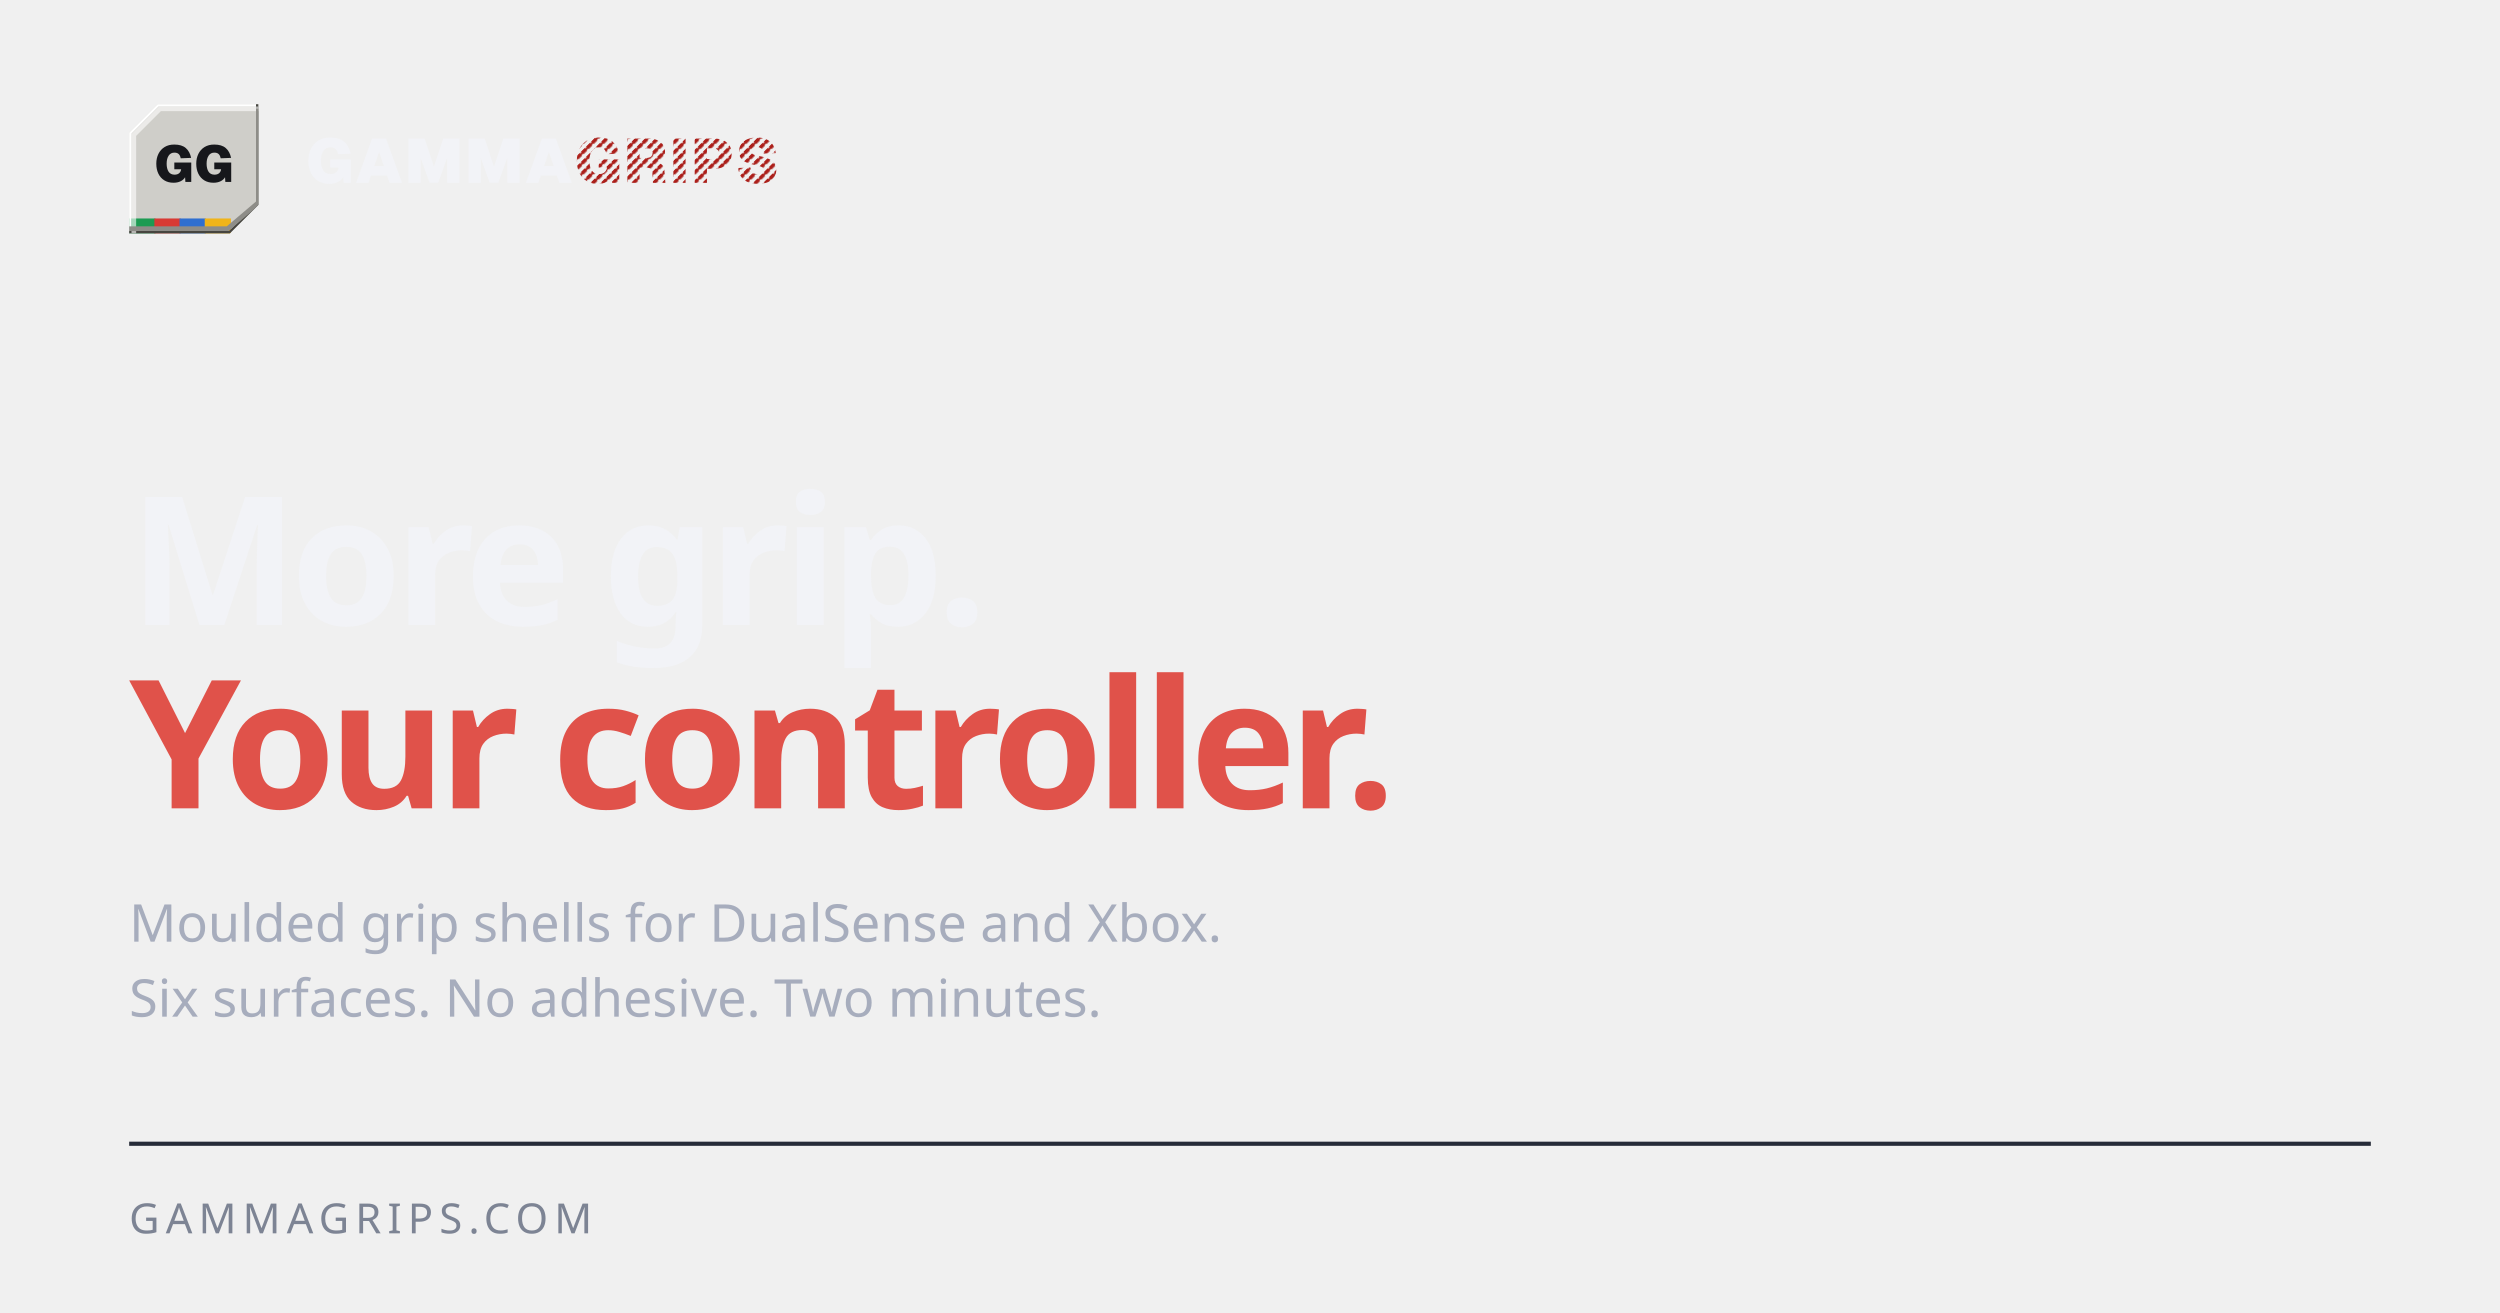
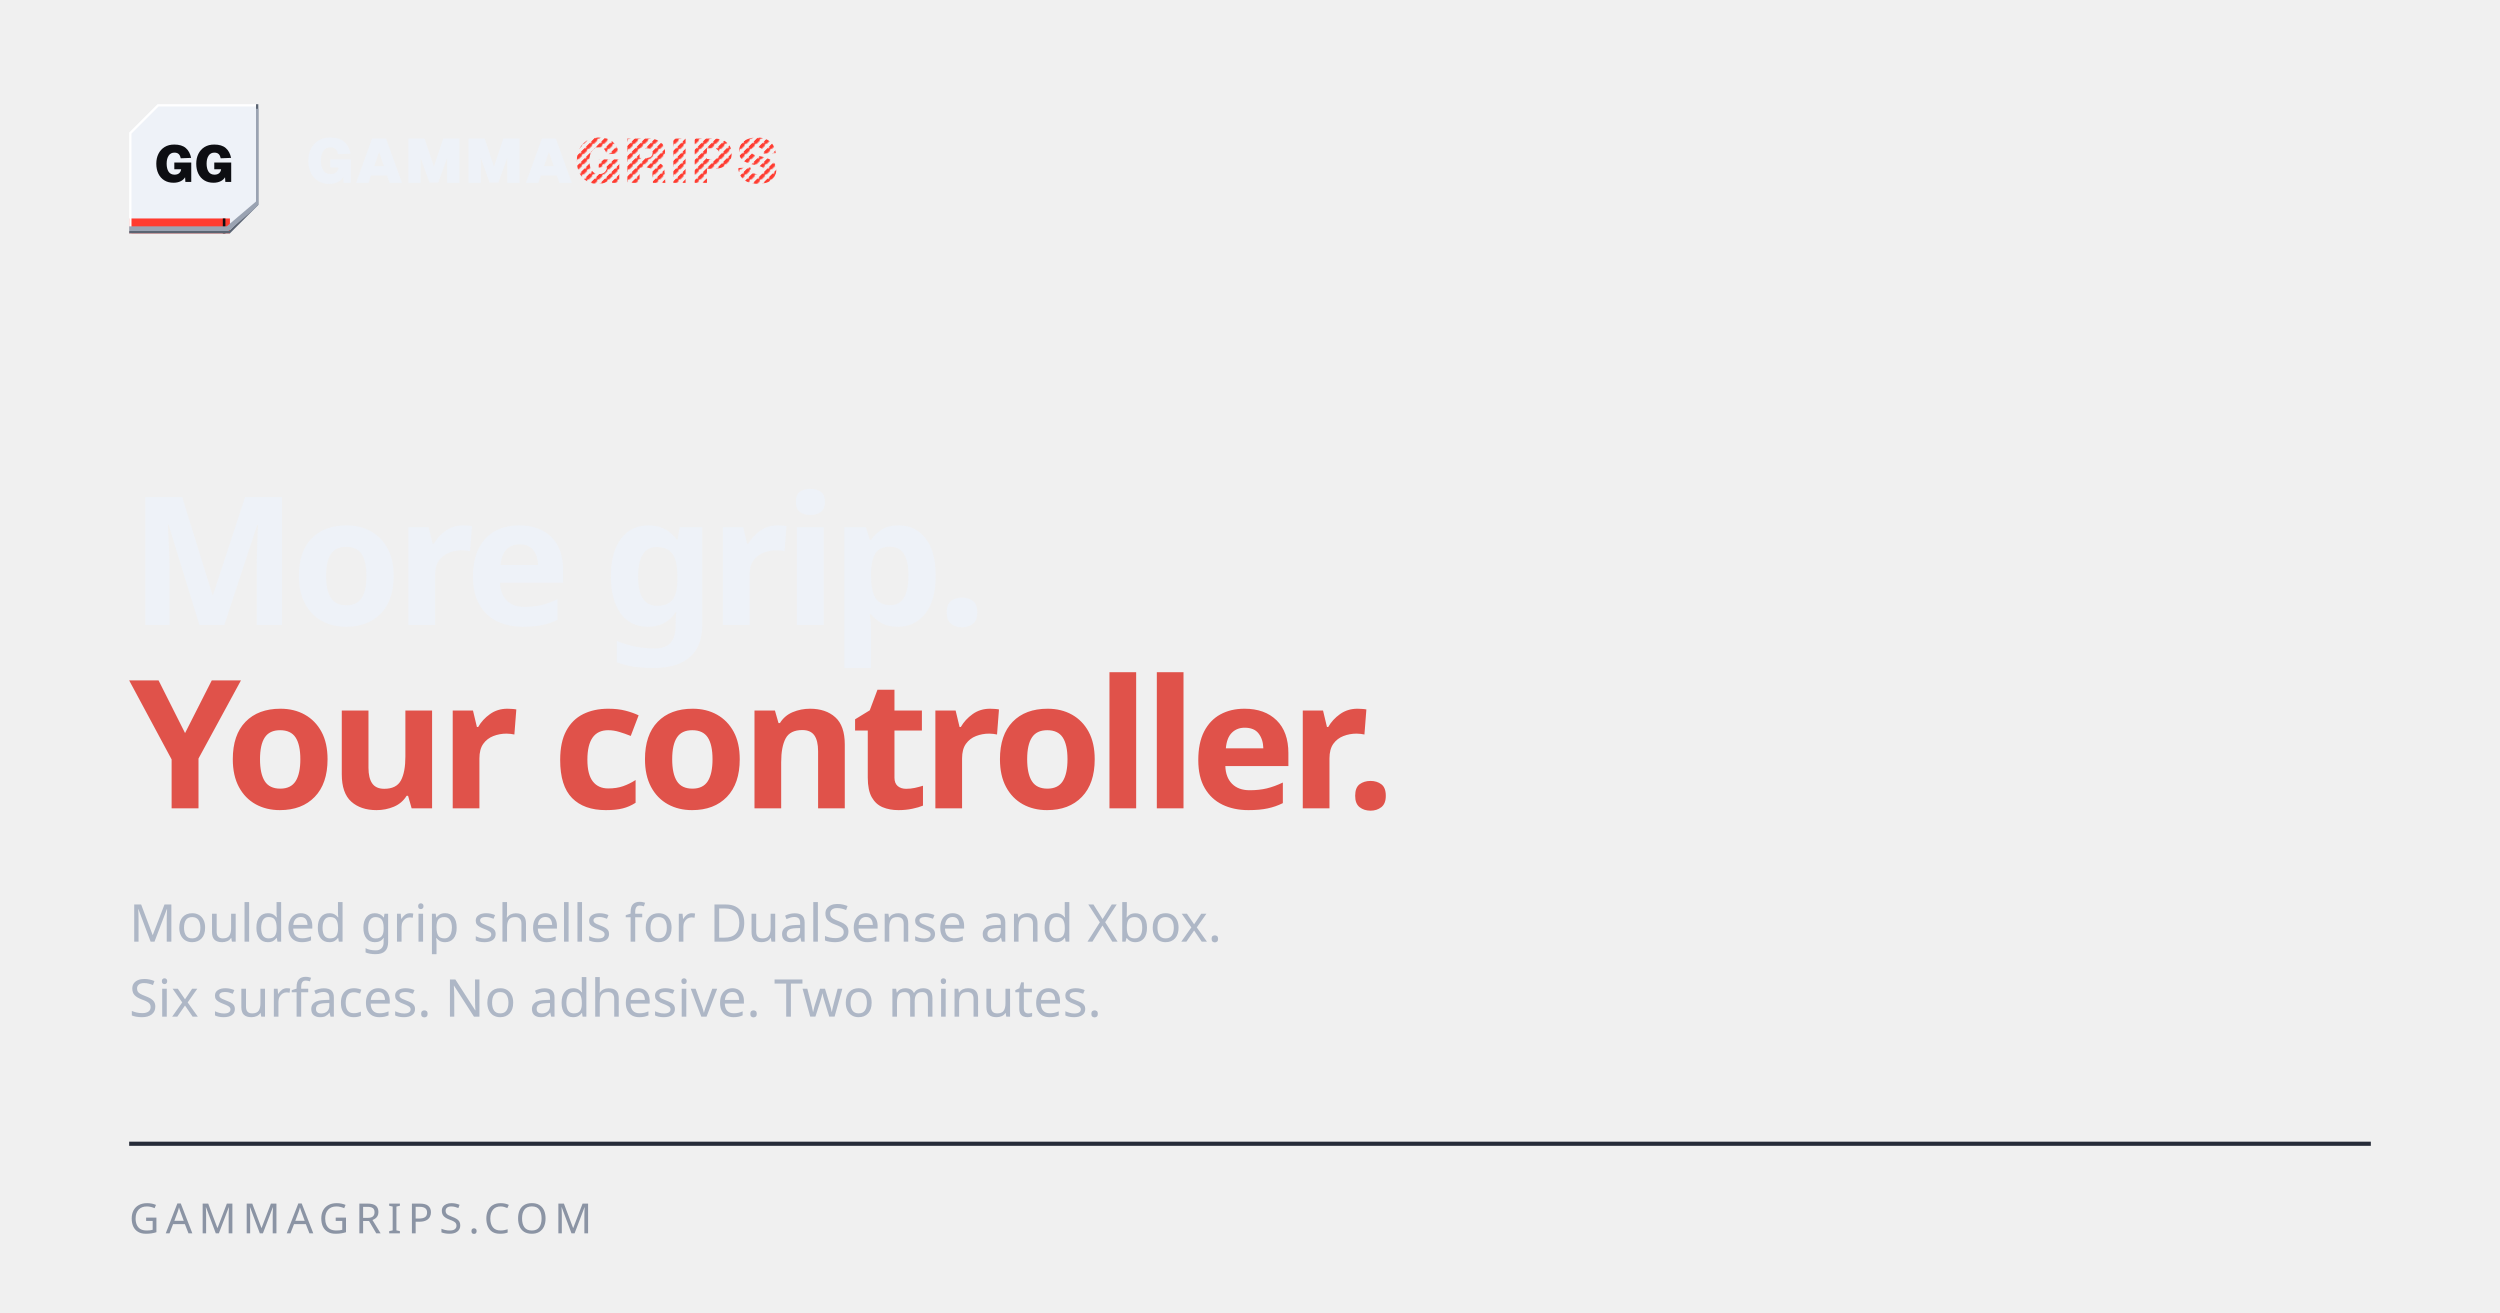
<svg xmlns="http://www.w3.org/2000/svg" viewBox="0 0 1200 630">
  <g transform="translate(62 50)">
    <defs>
      <clipPath id="kc-ogk">
        <path d="M13.64 0H62V48.36L48.36 62H0V13.64Z" />
      </clipPath>
    </defs>
-     <path d="M13.64 0H62V48.36L48.36 62H0V13.64Z" fill="#cfcec9" />
+     <path d="M13.64 0H62V48.36L48.36 62H0V13.64Z" fill="#eef2f8" />
    <g clip-path="url(#kc-ogk)">
-       <rect x="0" y="54.87" width="12.59" height="7.13" fill="#1d9b52" />
-       <rect x="12.09" y="54.87" width="12.59" height="7.13" fill="#d83a34" />
-       <rect x="24.18" y="54.87" width="12.59" height="7.13" fill="#2f6fd0" />
-       <rect x="36.27" y="54.87" width="12.59" height="7.13" fill="#f0b419" />
+       <rect x="0" y="54.87" width="48.36" height="7.13" fill="#ff3b30" />
+       <rect x="44.95" y="54.87" width="1.24" height="7.13" fill="#0d0e12" />
      <g fill="none" stroke-width="2.232">
        <path d="M0 62V13.64L13.64 0H62" stroke="#ffffff" />
-         <path d="M62 0V48.36L48.36 62H0" stroke="#46453f" />
-         <path d="M2.232 62V14.756L14.756 2.232H62" stroke="rgba(255,255,255,0.6)" />
-         <path d="M62 2.232V47.244L47.244 59.768H0" stroke="#8e8d88" />
+         <path d="M62 0V48.36L48.36 62H0" stroke="#5b6472" />
+         <path d="M62 2.232V47.244L47.244 59.768H0" stroke="#9aa3b2" />
      </g>
    </g>
    <g transform="translate(13.02 19.38182) scale(0.2471478)">
      <g transform="translate(-4 72.6)">
-         <path d="M37.5 1.6L37.5 1.6Q27.1 1.6 19.6 -3.05Q12.1 -7.7 8.05 -16Q4 -24.3 4 -35.4L4 -35.4Q4 -46.1 8.15 -54.5Q12.3 -62.9 20.1 -67.75Q27.9 -72.6 38.9 -72.6L38.9 -72.6Q53.5 -72.6 61.3 -65.8Q69.1 -59 71.7 -46.7L71.7 -46.7L51.4 -45.9Q50.5 -51.2 47.6 -54.05Q44.7 -56.9 39.1 -56.9L39.1 -56.9Q31.9 -56.9 28 -51Q24.1 -45.1 24.1 -35.4L24.1 -35.4Q24.1 -25.8 27.85 -19.95Q31.6 -14.1 39.5 -14.1L39.5 -14.1Q45 -14.1 48.3 -16.85Q51.6 -19.6 52.3 -24.6L52.3 -24.6L39 -24.6L39 -37.6L71.9 -37.6L71.9 0L60.5 0L59.9 -9.1Q57.1 -4.1 51.15 -1.25Q45.2 1.6 37.5 1.6" fill="#16171b" />
-         <path d="M115.1 1.6L115.1 1.6Q104.7 1.6 97.2 -3.05Q89.7 -7.7 85.65 -16Q81.6 -24.3 81.6 -35.4L81.6 -35.4Q81.6 -46.1 85.75 -54.5Q89.9 -62.9 97.7 -67.75Q105.5 -72.6 116.5 -72.6L116.5 -72.6Q131.1 -72.6 138.9 -65.8Q146.7 -59 149.3 -46.7L149.3 -46.7L129 -45.9Q128.1 -51.2 125.2 -54.05Q122.3 -56.9 116.7 -56.9L116.7 -56.9Q109.5 -56.9 105.6 -51Q101.7 -45.1 101.7 -35.4L101.7 -35.4Q101.7 -25.8 105.45 -19.95Q109.2 -14.1 117.1 -14.1L117.1 -14.1Q122.6 -14.1 125.9 -16.85Q129.2 -19.6 129.9 -24.6L129.9 -24.6L116.6 -24.6L116.6 -37.6L149.5 -37.6L149.5 0L138.1 0L137.5 -9.1Q134.7 -4.1 128.75 -1.25Q122.8 1.6 115.1 1.6" fill="#16171b" />
+         <path d="M37.5 1.6L37.5 1.6Q27.1 1.6 19.6 -3.05Q12.1 -7.7 8.05 -16Q4 -24.3 4 -35.4L4 -35.4Q4 -46.1 8.15 -54.5Q12.3 -62.9 20.1 -67.75Q27.9 -72.6 38.9 -72.6L38.9 -72.6Q53.5 -72.6 61.3 -65.8Q69.1 -59 71.7 -46.7L71.7 -46.7L51.4 -45.9Q50.5 -51.2 47.6 -54.05Q44.7 -56.9 39.1 -56.9L39.1 -56.9Q31.9 -56.9 28 -51Q24.1 -45.1 24.1 -35.4L24.1 -35.4Q24.1 -25.8 27.85 -19.95Q31.6 -14.1 39.5 -14.1L39.5 -14.1Q45 -14.1 48.3 -16.85Q51.6 -19.6 52.3 -24.6L52.3 -24.6L39 -24.6L39 -37.6L71.9 -37.6L71.9 0L60.5 0L59.9 -9.1Q57.1 -4.1 51.15 -1.25Q45.2 1.6 37.5 1.6" fill="#0d0e12" />
+         <path d="M115.1 1.6L115.1 1.6Q104.7 1.6 97.2 -3.05Q89.7 -7.7 85.65 -16Q81.6 -24.3 81.6 -35.4L81.6 -35.4Q81.6 -46.1 85.75 -54.5Q89.9 -62.9 97.7 -67.75Q105.5 -72.6 116.5 -72.6L116.5 -72.6Q131.1 -72.6 138.9 -65.8Q146.7 -59 149.3 -46.7L149.3 -46.7L129 -45.9Q128.1 -51.2 125.2 -54.05Q122.3 -56.9 116.7 -56.9L116.7 -56.9Q109.5 -56.9 105.6 -51Q101.7 -45.1 101.7 -35.4L101.7 -35.4Q101.7 -25.8 105.45 -19.95Q109.2 -14.1 117.1 -14.1L117.1 -14.1Q122.6 -14.1 125.9 -16.85Q129.2 -19.6 129.9 -24.6L129.9 -24.6L116.6 -24.6L116.6 -37.6L149.5 -37.6L149.5 0L138.1 0L137.5 -9.1Q134.7 -4.1 128.75 -1.25Q122.8 1.6 115.1 1.6" fill="#0d0e12" />
      </g>
    </g>
  </g>
  <g transform="translate(148 66) scale(0.30)">
    <defs>
      <pattern id="kn-og" width="11.5" height="11.5" patternUnits="userSpaceOnUse" patternTransform="rotate(45)">
-         <rect width="5.8" height="11.5" rx="2.9" fill="#a81f1a" />
+         <rect width="5.8" height="11.5" rx="2.9" fill="#ff3b30" />
      </pattern>
    </defs>
    <g transform="translate(-4 72.6)">
-       <path d="M37.5 1.6L37.5 1.6Q27.1 1.6 19.6 -3.05Q12.1 -7.7 8.05 -16Q4 -24.3 4 -35.4L4 -35.4Q4 -46.1 8.15 -54.5Q12.3 -62.9 20.1 -67.75Q27.9 -72.6 38.9 -72.6L38.9 -72.6Q53.5 -72.6 61.3 -65.8Q69.1 -59 71.7 -46.7L71.7 -46.7L51.4 -45.9Q50.5 -51.2 47.6 -54.05Q44.7 -56.9 39.1 -56.9L39.1 -56.9Q31.9 -56.9 28 -51Q24.1 -45.1 24.1 -35.4L24.1 -35.4Q24.1 -25.8 27.85 -19.95Q31.6 -14.1 39.5 -14.1L39.5 -14.1Q45 -14.1 48.3 -16.85Q51.6 -19.6 52.3 -24.6L52.3 -24.6L39 -24.6L39 -37.6L71.9 -37.6L71.9 0L60.5 0L59.9 -9.1Q57.1 -4.1 51.15 -1.25Q45.2 1.6 37.5 1.6M100.3 0L80.4 0L106 -71L128.3 -71L153.9 0L133.9 0L129.9 -11.7L104.3 -11.7L100.3 0M117.2 -49.4L109.5 -26.9L124.8 -26.9L117.2 -49.4M183.7 0L164.1 0L164.1 -71L189.9 -71L204.9 -25.9L219.9 -71L245.7 -71L245.7 0L226.1 0L226.1 -40L211.8 -0.3L197.9 -0.3L183.7 -40L183.7 0M279.9 0L260.3 0L260.3 -71L286.1 -71L301.1 -25.9L316.1 -71L341.9 -71L341.9 0L322.3 0L322.3 -40L308 -0.3L294.1 -0.3L279.9 -40L279.9 0M372 0L352.1 0L377.7 -71L400 -71L425.6 0L405.6 0L401.6 -11.7L376 -11.7L372 0M388.9 -49.4L381.2 -26.9L396.5 -26.9L388.9 -49.4" fill="#f2f3f7" />
+       <path d="M37.5 1.6L37.5 1.6Q27.1 1.6 19.6 -3.05Q12.1 -7.7 8.05 -16Q4 -24.3 4 -35.4L4 -35.4Q4 -46.1 8.15 -54.5Q12.3 -62.9 20.1 -67.75Q27.9 -72.6 38.9 -72.6L38.9 -72.6Q53.5 -72.6 61.3 -65.8Q69.1 -59 71.7 -46.7L71.7 -46.7L51.4 -45.9Q50.5 -51.2 47.6 -54.05Q44.7 -56.9 39.1 -56.9L39.1 -56.9Q31.9 -56.9 28 -51Q24.1 -45.1 24.1 -35.4L24.1 -35.4Q24.1 -25.8 27.85 -19.95Q31.6 -14.1 39.5 -14.1L39.5 -14.1Q45 -14.1 48.3 -16.85Q51.6 -19.6 52.3 -24.6L52.3 -24.6L39 -24.6L39 -37.6L71.9 -37.6L71.9 0L60.5 0L59.9 -9.1Q57.1 -4.1 51.15 -1.25Q45.2 1.6 37.5 1.6M100.3 0L80.4 0L106 -71L128.3 -71L153.9 0L133.9 0L129.9 -11.7L104.3 -11.7L100.3 0M117.2 -49.4L109.5 -26.9L124.8 -26.9L117.2 -49.4M183.7 0L164.1 0L164.1 -71L189.9 -71L204.9 -25.9L219.9 -71L245.7 -71L245.7 0L226.1 0L226.1 -40L211.8 -0.3L197.9 -0.3L183.7 -40L183.7 0M279.9 0L260.3 0L260.3 -71L286.1 -71L301.1 -25.9L316.1 -71L341.9 -71L341.9 0L322.3 0L322.3 -40L308 -0.3L294.1 -0.3L279.9 -40L279.9 0M372 0L352.1 0L377.7 -71L400 -71L425.6 0L405.6 0L401.6 -11.7L376 -11.7L372 0M388.9 -49.4L381.2 -26.9L396.5 -26.9L388.9 -49.4" fill="#eef2f8" />
      <path d="M467.1 1.6L467.1 1.6Q456.7 1.6 449.2 -3.05Q441.7 -7.7 437.65 -16Q433.6 -24.3 433.6 -35.4L433.6 -35.4Q433.6 -46.1 437.75 -54.5Q441.9 -62.9 449.7 -67.75Q457.5 -72.6 468.5 -72.6L468.5 -72.6Q483.1 -72.6 490.9 -65.8Q498.7 -59 501.3 -46.7L501.3 -46.7L481 -45.9Q480.1 -51.2 477.2 -54.05Q474.3 -56.9 468.7 -56.9L468.7 -56.9Q461.5 -56.9 457.6 -51Q453.7 -45.1 453.7 -35.4L453.7 -35.4Q453.7 -25.8 457.45 -19.95Q461.2 -14.1 469.1 -14.1L469.1 -14.1Q474.6 -14.1 477.9 -16.85Q481.2 -19.6 481.9 -24.6L481.9 -24.6L468.6 -24.6L468.6 -37.6L501.5 -37.6L501.5 0L490.1 0L489.5 -9.1Q486.7 -4.1 480.75 -1.25Q474.8 1.6 467.1 1.6M534 0L514.4 0L514.4 -71L548.3 -71Q556.3 -71 562.25 -68.4Q568.2 -65.8 571.45 -61.1Q574.7 -56.4 574.7 -50L574.7 -50Q574.7 -43.3 571.35 -38.7Q568 -34.1 561.9 -32.2L561.9 -32.2Q567.6 -31.5 570.45 -28.4Q573.3 -25.3 573.7 -20L573.7 -20L575.3 0L555.3 0L554.3 -16.6Q554.1 -20.5 552.2 -22.35Q550.3 -24.2 545.5 -24.2L545.5 -24.2L534 -24.2L534 0M534 -55.3L534 -39.9L544.7 -39.9Q549.6 -39.9 552.15 -41.95Q554.7 -44 554.7 -47.7L554.7 -47.7Q554.7 -55.3 544.7 -55.3L544.7 -55.3L534 -55.3M607.6 0L588 0L588 -71L607.6 -71L607.6 0M641.8 0L622.2 0L622.2 -71L652.6 -71Q666 -71 673.65 -64.5Q681.3 -58 681.3 -46.7L681.3 -46.7Q681.3 -39.3 677.85 -33.85Q674.4 -28.4 667.95 -25.45Q661.5 -22.5 652.6 -22.5L652.6 -22.5L641.8 -22.5L641.8 0M641.8 -55.3L641.8 -38.2L651.1 -38.2Q655.7 -38.2 658.5 -40.35Q661.3 -42.5 661.3 -46.7L661.3 -46.7Q661.3 -50.9 658.55 -53.1Q655.8 -55.3 651.1 -55.3L651.1 -55.3L641.8 -55.3M723.5 1.6L723.5 1.6Q708.8 1.6 700.7 -5.25Q692.6 -12.1 691.8 -23.8L691.8 -23.8L711.3 -24.7Q712.1 -19.5 715.05 -16.65Q718 -13.8 723.7 -13.8L723.7 -13.8Q728.2 -13.8 730.65 -15.35Q733.1 -16.9 733.1 -20L733.1 -20Q733.1 -21.9 732.15 -23.35Q731.2 -24.8 728.45 -25.95Q725.7 -27.1 720.3 -28.2L720.3 -28.2Q710.6 -30.2 704.6 -32.85Q698.6 -35.5 695.85 -39.7Q693.1 -43.9 693.1 -50.4L693.1 -50.4Q693.1 -57 696.5 -62Q699.9 -67 706.3 -69.8Q712.7 -72.6 721.7 -72.6L721.7 -72.6Q731.2 -72.6 737.6 -69.4Q744 -66.2 747.55 -60.6Q751.1 -55 751.8 -47.6L751.8 -47.6L732.5 -46.8Q732.1 -51.7 729.25 -54.45Q726.4 -57.2 721.5 -57.2L721.5 -57.2Q717.3 -57.2 715 -55.5Q712.7 -53.8 712.7 -51L712.7 -51Q712.7 -47.7 715.35 -45.95Q718 -44.2 724.9 -43L724.9 -43Q735.4 -41.2 741.5 -38.1Q747.6 -35 750.15 -30.7Q752.7 -26.4 752.7 -20.8L752.7 -20.8Q752.7 -10.4 745 -4.4Q737.3 1.6 723.5 1.6" fill="url(#kn-og)" />
    </g>
  </g>
-   <text x="62" y="300" font-family="sans-serif" font-size="86" font-weight="800" letter-spacing="-3.5" fill="#f2f3f7">More grip.</text>
+   <text x="62" y="300" font-family="sans-serif" font-size="86" font-weight="800" letter-spacing="-3.5" fill="#eef2f8">More grip.</text>
  <text x="62" y="388" font-family="sans-serif" font-size="86" font-weight="800" letter-spacing="-3.5" fill="#e0524a">Your controller.</text>
-   <text x="62" y="452" font-family="sans-serif" font-size="25" fill="#a7adbd">Moulded grip shells for DualSense and Xbox.</text>
-   <text x="62" y="488" font-family="sans-serif" font-size="25" fill="#a7adbd">Six surfaces. No adhesive. Two minutes.</text>
+   <text x="62" y="452" font-family="sans-serif" font-size="25" fill="#aeb7c6">Moulded grip shells for DualSense and Xbox.</text>
+   <text x="62" y="488" font-family="sans-serif" font-size="25" fill="#aeb7c6">Six surfaces. No adhesive. Two minutes.</text>
  <rect x="62" y="548" width="1076" height="2" fill="#262b38" />
-   <text x="62" y="592" font-family="sans-serif" font-size="20" letter-spacing="3" fill="#7d8494">GAMMAGRIPS.COM</text>
+   <text x="62" y="592" font-family="sans-serif" font-size="20" letter-spacing="3" fill="#8b94a4">GAMMAGRIPS.COM</text>
</svg>
